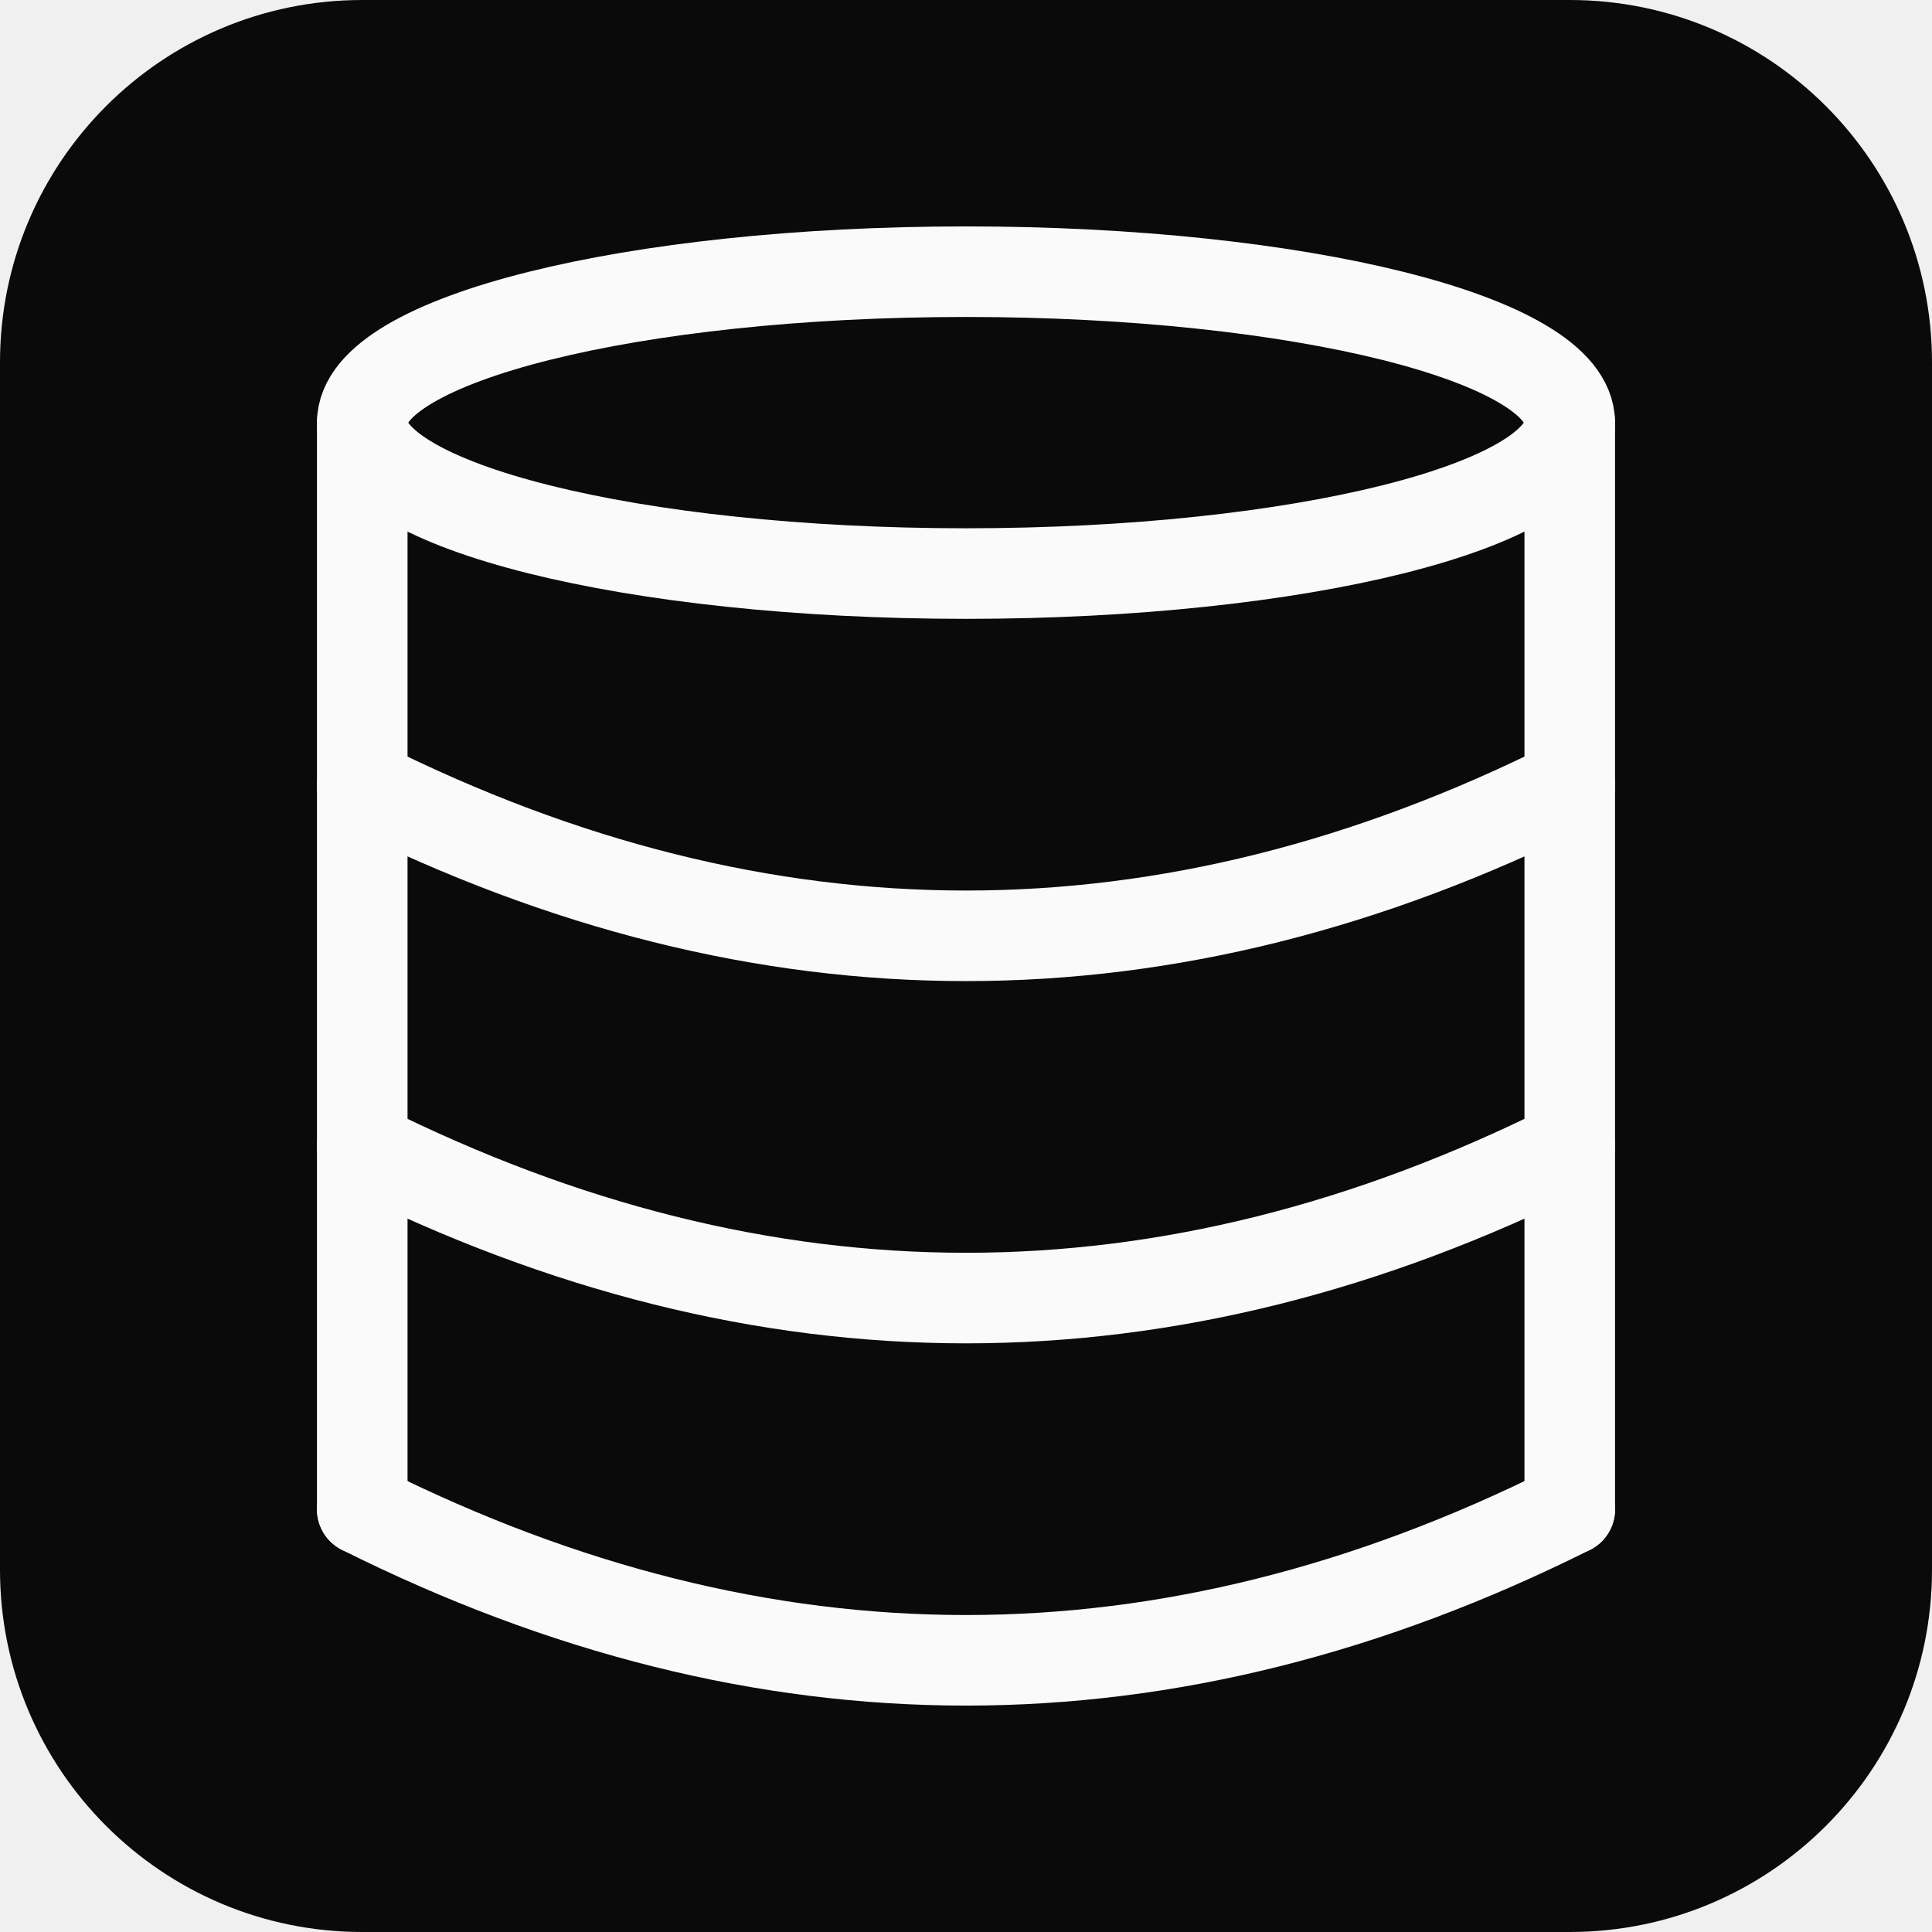
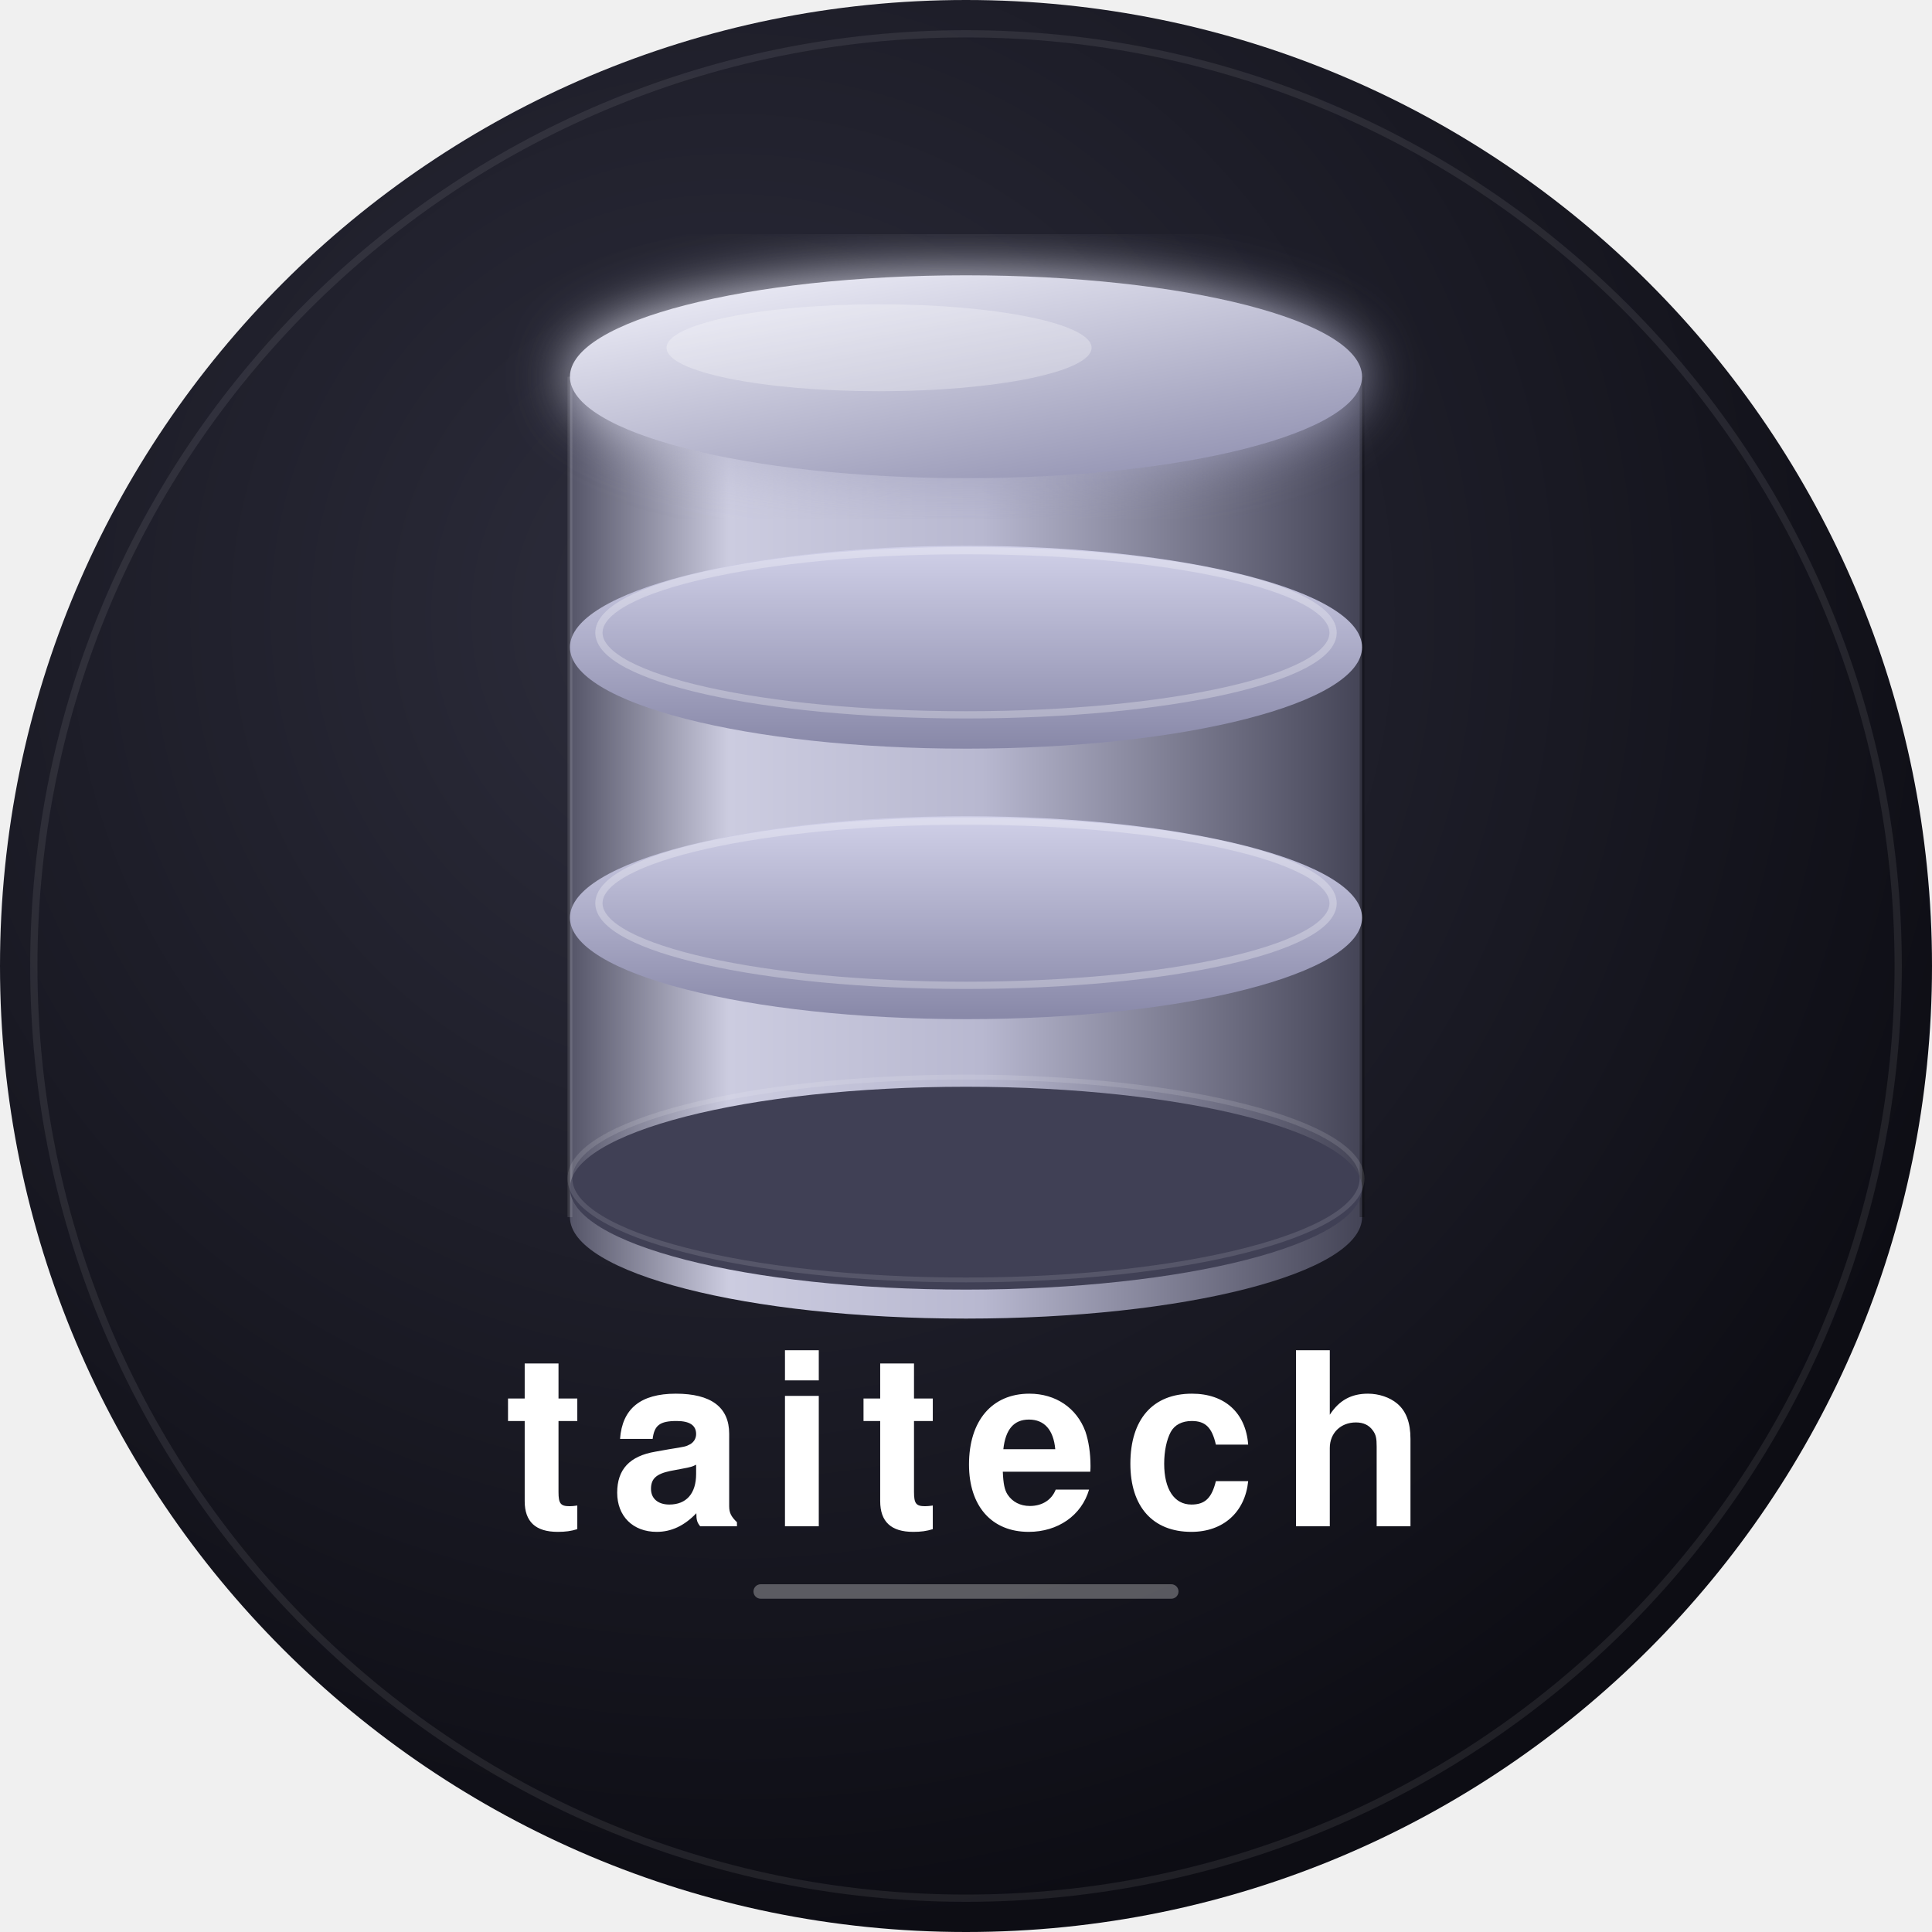
- <svg xmlns="http://www.w3.org/2000/svg" viewBox="0 0 64 64" fill="none">
-   <rect width="64" height="64" rx="12" fill="#0a0a0a" />
-   <g stroke="#fafafa" stroke-width="3" stroke-linecap="round" stroke-linejoin="round" fill="none">
-     <ellipse cx="32" cy="14" rx="20" ry="5" />
-     <line x1="12" y1="14" x2="12" y2="50" />
-     <line x1="52" y1="14" x2="52" y2="50" />
-     <path d="M 12 26 Q 32 36 52 26" />
-     <path d="M 12 38 Q 32 48 52 38" />
-     <path d="M 12 50 Q 32 60 52 50" />
-   </g>
+ <svg xmlns="http://www.w3.org/2000/svg" viewBox="0 0 400 400" width="400" height="400">
+   <defs>
+     <radialGradient id="bg" cx="38%" cy="32%" r="68%">
+       <stop offset="0%" stop-color="#2e2e3d" />
+       <stop offset="100%" stop-color="#0d0d14" />
+     </radialGradient>
+     <linearGradient id="bodyFill" x1="0%" y1="0%" x2="100%" y2="0%">
+       <stop offset="0%" stop-color="#555568" />
+       <stop offset="20%" stop-color="#cccce0" />
+       <stop offset="52%" stop-color="#b8b8d0" />
+       <stop offset="100%" stop-color="#444456" />
+     </linearGradient>
+     <linearGradient id="topFace" x1="15%" y1="0%" x2="85%" y2="100%">
+       <stop offset="0%" stop-color="#eeeef8" />
+       <stop offset="100%" stop-color="#9090b0" />
+     </linearGradient>
+     <linearGradient id="divFace" x1="0%" y1="0%" x2="0%" y2="100%">
+       <stop offset="0%" stop-color="#d0d0e8" />
+       <stop offset="100%" stop-color="#8888a8" />
+     </linearGradient>
+     <filter id="softglow" x="-20%" y="-20%" width="140%" height="140%">
+       <feGaussianBlur in="SourceGraphic" stdDeviation="6" result="blur" />
+       <feMerge>
+         <feMergeNode in="blur" />
+         <feMergeNode in="SourceGraphic" />
+       </feMerge>
+     </filter>
+   </defs>
+   <circle cx="200" cy="200" r="200" fill="url(#bg)" />
+   <circle cx="200" cy="200" r="193" fill="none" stroke="white" stroke-width="1.5" stroke-opacity="0.08" />
+   <path d="M 118,78 L 118,252 A 82,21 0 0,0 282,252 L 282,78 Z" fill="url(#bodyFill)" />
+   <path d="M 118,78 L 118,252" fill="none" stroke="white" stroke-width="1" stroke-opacity="0.12" />
+   <path d="M 282,78 L 282,252" fill="none" stroke="black" stroke-width="1" stroke-opacity="0.25" />
+   <ellipse cx="200" cy="134" rx="82" ry="21" fill="url(#divFace)" />
+   <ellipse cx="200" cy="131" rx="76" ry="17" fill="none" stroke="white" stroke-width="1.5" stroke-opacity="0.28" />
+   <ellipse cx="200" cy="190" rx="82" ry="21" fill="url(#divFace)" />
+   <ellipse cx="200" cy="187" rx="76" ry="17" fill="none" stroke="white" stroke-width="1.5" stroke-opacity="0.28" />
+   <ellipse cx="200" cy="246" rx="82" ry="21" fill="#404055" />
+   <ellipse cx="200" cy="244" rx="82" ry="21" fill="none" stroke="white" stroke-width="1" stroke-opacity="0.12" />
+   <ellipse cx="200" cy="78" rx="82" ry="21" fill="url(#topFace)" filter="url(#softglow)" />
+   <ellipse cx="182" cy="72" rx="44" ry="9" fill="white" fill-opacity="0.28" />
+   <text x="200" y="316" font-family="'Helvetica Neue', Helvetica, Arial, sans-serif" font-weight="800" font-size="50" fill="white" text-anchor="middle" letter-spacing="5">taitech</text>
+   <rect x="156" y="328" width="88" height="3" rx="1.5" fill="white" fill-opacity="0.3" />
</svg>
